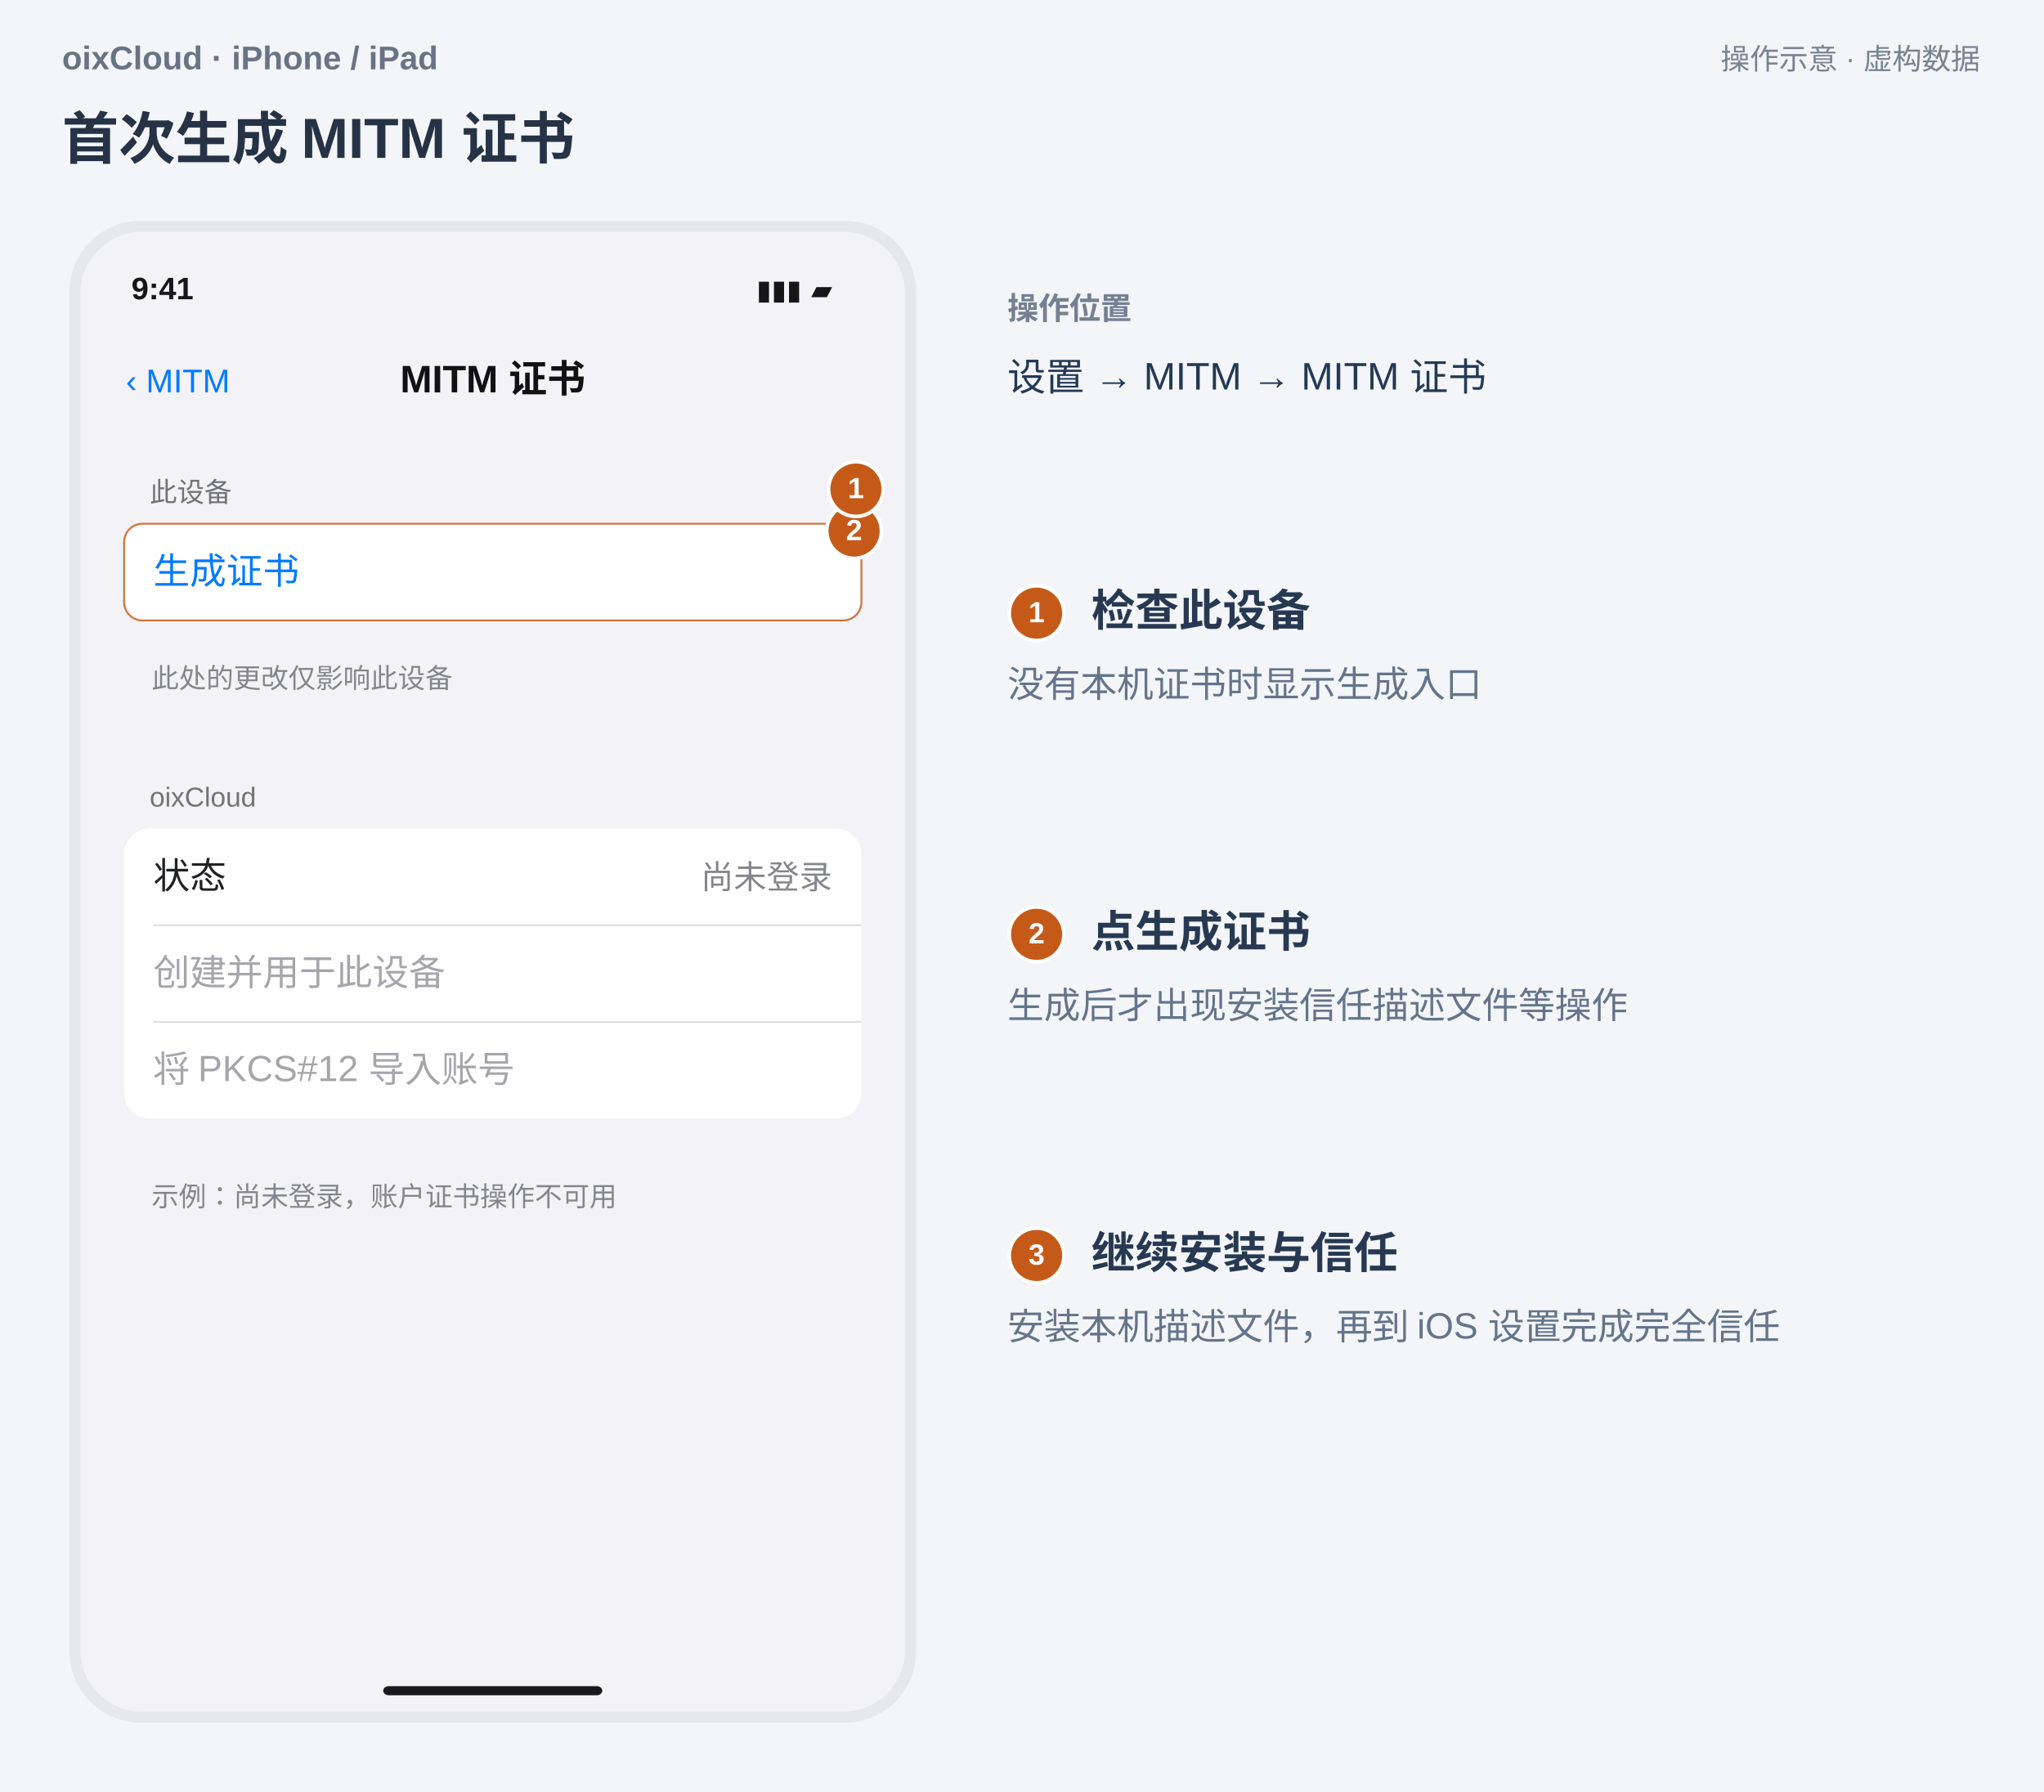
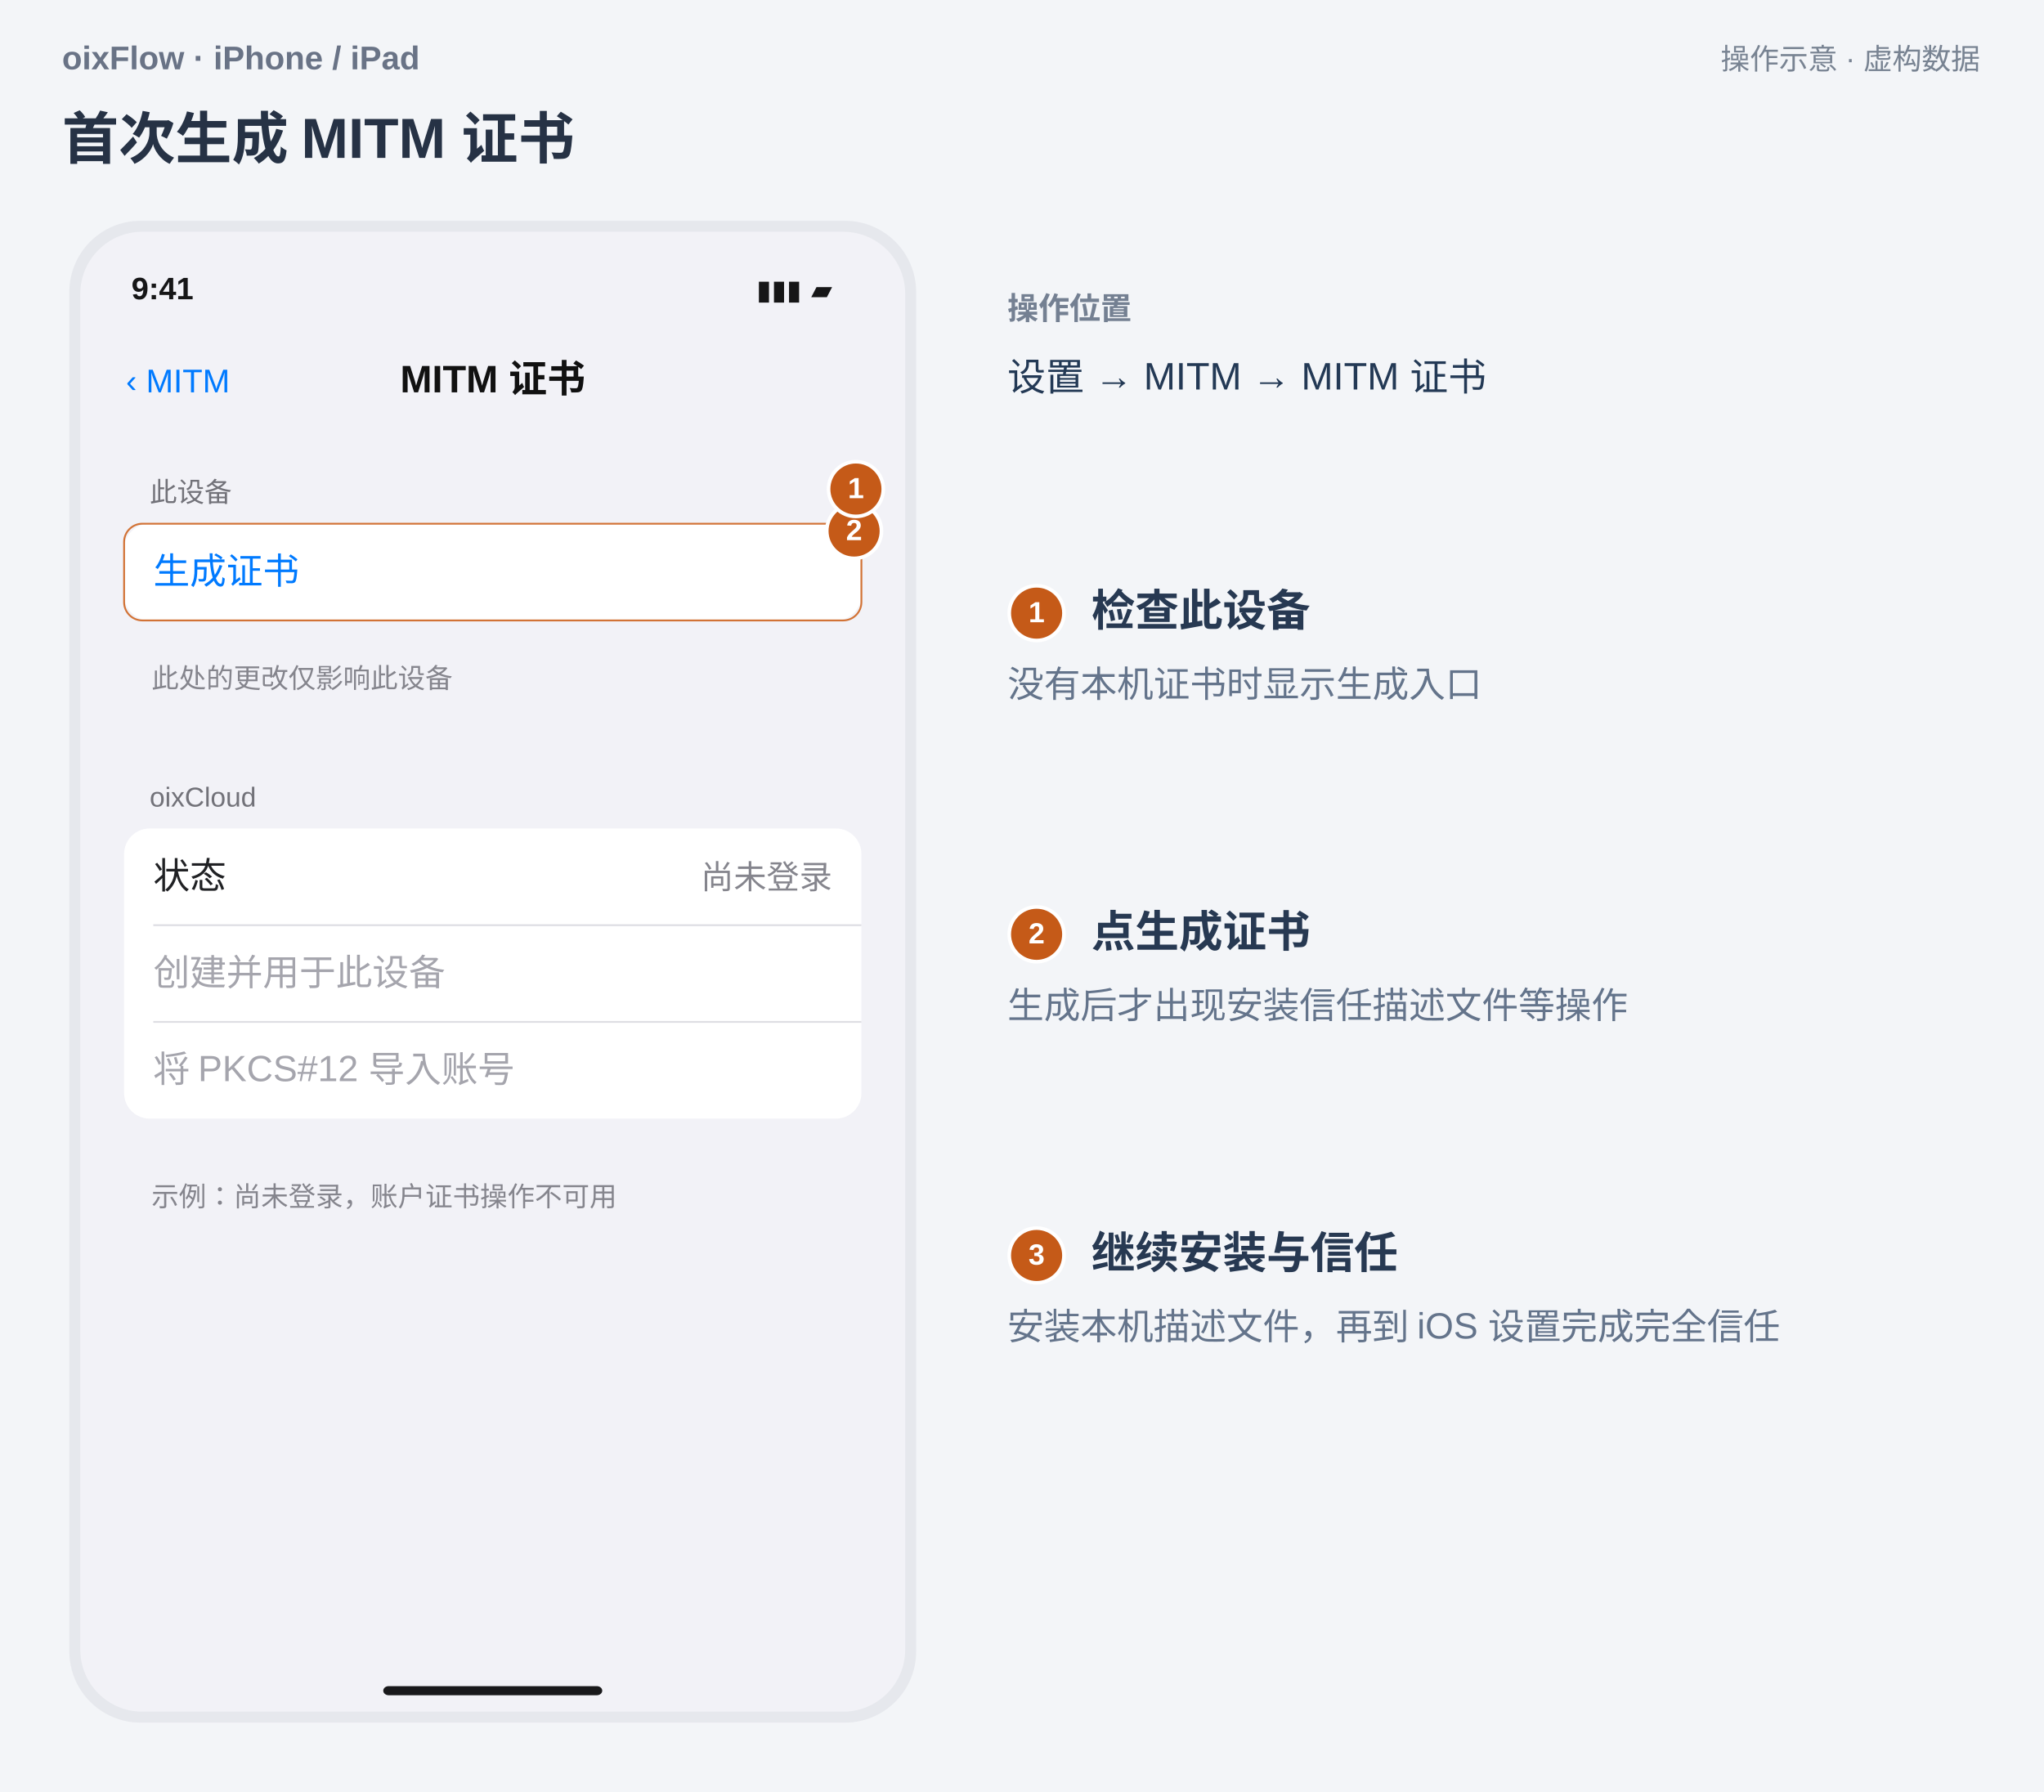
<svg xmlns="http://www.w3.org/2000/svg" width="1120" height="982" viewBox="0 0 1120 982" role="img" aria-labelledby="title desc">
  <g font-family="-apple-system,BlinkMacSystemFont,'PingFang SC','Segoe UI',Arial,sans-serif">
    <rect x="0" y="0" width="1120" height="982" rx="0" fill="#f3f5f8" stroke="none" />
-     <text x="34" y="38" font-size="18" fill="#697386" font-weight="600" text-anchor="start">oixCloud · iPhone / iPad</text>
+     <text x="34" y="38" font-size="18" fill="#697386" font-weight="600" text-anchor="start">oixFlow · iPhone / iPad</text>
    <text x="1085" y="38" font-size="16" fill="#788392" font-weight="500" text-anchor="end">操作示意 · 虚构数据</text>
    <text x="34" y="87" font-size="31" fill="#263245" font-weight="700" text-anchor="start">首次生成 MITM 证书</text>
    <rect x="38" y="121" width="464" height="823" rx="39" fill="#e6e8ed" stroke="none" />
    <rect x="44" y="127" width="452" height="811" rx="34" fill="#f2f2f7" stroke="none" />
    <text x="72" y="164" font-size="17" fill="#161617" font-weight="650" text-anchor="start">9:41</text>
    <text x="456" y="164" font-size="15" fill="#161617" font-weight="600" text-anchor="end">▮▮▮  ▰</text>
    <text x="69" y="215" font-size="18" fill="#007aff" font-weight="400" text-anchor="start">‹ MITM</text>
    <text x="270" y="215" font-size="21" fill="#111" font-weight="600" text-anchor="middle">MITM 证书</text>
    <rect x="210" y="924" width="120" height="5" rx="3" fill="#19191b" stroke="none" />
    <text x="82" y="275" font-size="15" fill="#727279" font-weight="400" text-anchor="start">此设备</text>
    <rect x="68" y="287" width="404" height="53" rx="14" fill="#fff" stroke="none" />
    <text x="84" y="320" font-size="20" fill="#007aff" font-weight="400" text-anchor="start">生成证书</text>
    <rect x="68" y="287" width="404" height="53" rx="10" fill="none" stroke="#d27336" />
    <circle cx="468" cy="291" r="15" fill="#c55a18" stroke="#fff" stroke-width="2" />
    <text x="468" y="296" font-size="16" fill="#fff" font-weight="700" text-anchor="middle">2</text>
    <circle cx="469" cy="268" r="15" fill="#c55a18" stroke="#fff" stroke-width="2" />
    <text x="469" y="273" font-size="16" fill="#fff" font-weight="700" text-anchor="middle">1</text>
    <text x="83" y="377" font-size="15" fill="#85858d" font-weight="400" text-anchor="start">此处的更改仅影响此设备</text>
    <text x="82" y="442" font-size="15" fill="#727279" font-weight="400" text-anchor="start">oixCloud</text>
    <rect x="68" y="454" width="404" height="159" rx="14" fill="#fff" stroke="none" />
    <text x="84" y="487" font-size="20" fill="#202124" font-weight="400" text-anchor="start">状态</text>
    <text x="456" y="487" font-size="18" fill="#85858d" font-weight="400" text-anchor="end">尚未登录</text>
    <path d="M84 507H472" stroke="#dedee3" stroke-width="1" />
    <text x="84" y="540" font-size="20" fill="#a5a5ad" font-weight="400" text-anchor="start">创建并用于此设备</text>
    <path d="M84 560H472" stroke="#dedee3" stroke-width="1" />
    <text x="84" y="593" font-size="20" fill="#a5a5ad" font-weight="400" text-anchor="start">将 PKCS#12 导入账号</text>
    <text x="83" y="661" font-size="15" fill="#85858d" font-weight="400" text-anchor="start">示例：尚未登录，账户证书操作不可用</text>
    <text x="552" y="175" font-size="17" fill="#748092" font-weight="600" text-anchor="start">操作位置</text>
    <text x="552" y="214" font-size="21" fill="#233955" font-weight="400" text-anchor="start">设置 → MITM → MITM 证书</text>
    <circle cx="568" cy="336" r="15" fill="#c55a18" stroke="#fff" stroke-width="2" />
    <text x="568" y="341" font-size="16" fill="#fff" font-weight="700" text-anchor="middle">1</text>
    <text x="598" y="343" font-size="24" fill="#273952" font-weight="600" text-anchor="start">检查此设备</text>
    <text x="552" y="382" font-size="20" fill="#64748b" font-weight="400" text-anchor="start">没有本机证书时显示生成入口</text>
    <circle cx="568" cy="512" r="15" fill="#c55a18" stroke="#fff" stroke-width="2" />
    <text x="568" y="517" font-size="16" fill="#fff" font-weight="700" text-anchor="middle">2</text>
    <text x="598" y="519" font-size="24" fill="#273952" font-weight="600" text-anchor="start">点生成证书</text>
    <text x="552" y="558" font-size="20" fill="#64748b" font-weight="400" text-anchor="start">生成后才出现安装信任描述文件等操作</text>
    <circle cx="568" cy="688" r="15" fill="#c55a18" stroke="#fff" stroke-width="2" />
    <text x="568" y="693" font-size="16" fill="#fff" font-weight="700" text-anchor="middle">3</text>
    <text x="598" y="695" font-size="24" fill="#273952" font-weight="600" text-anchor="start">继续安装与信任</text>
    <text x="552" y="734" font-size="20" fill="#64748b" font-weight="400" text-anchor="start">安装本机描述文件，再到 iOS 设置完成完全信任</text>
  </g>
</svg>
